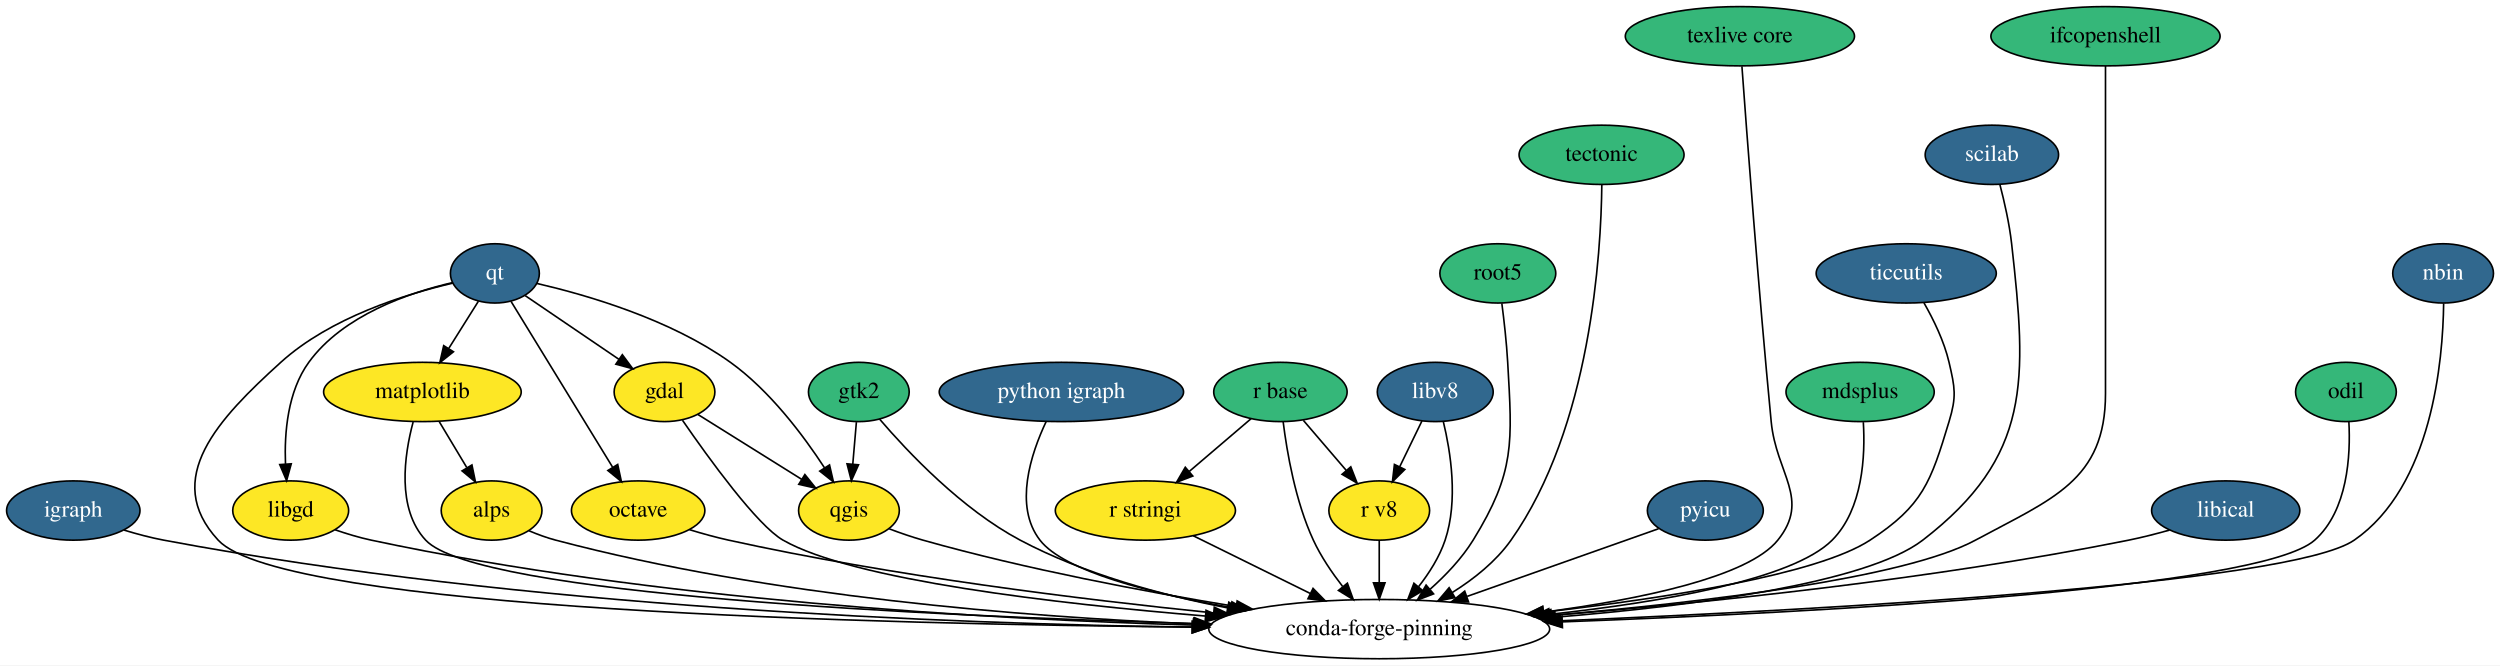
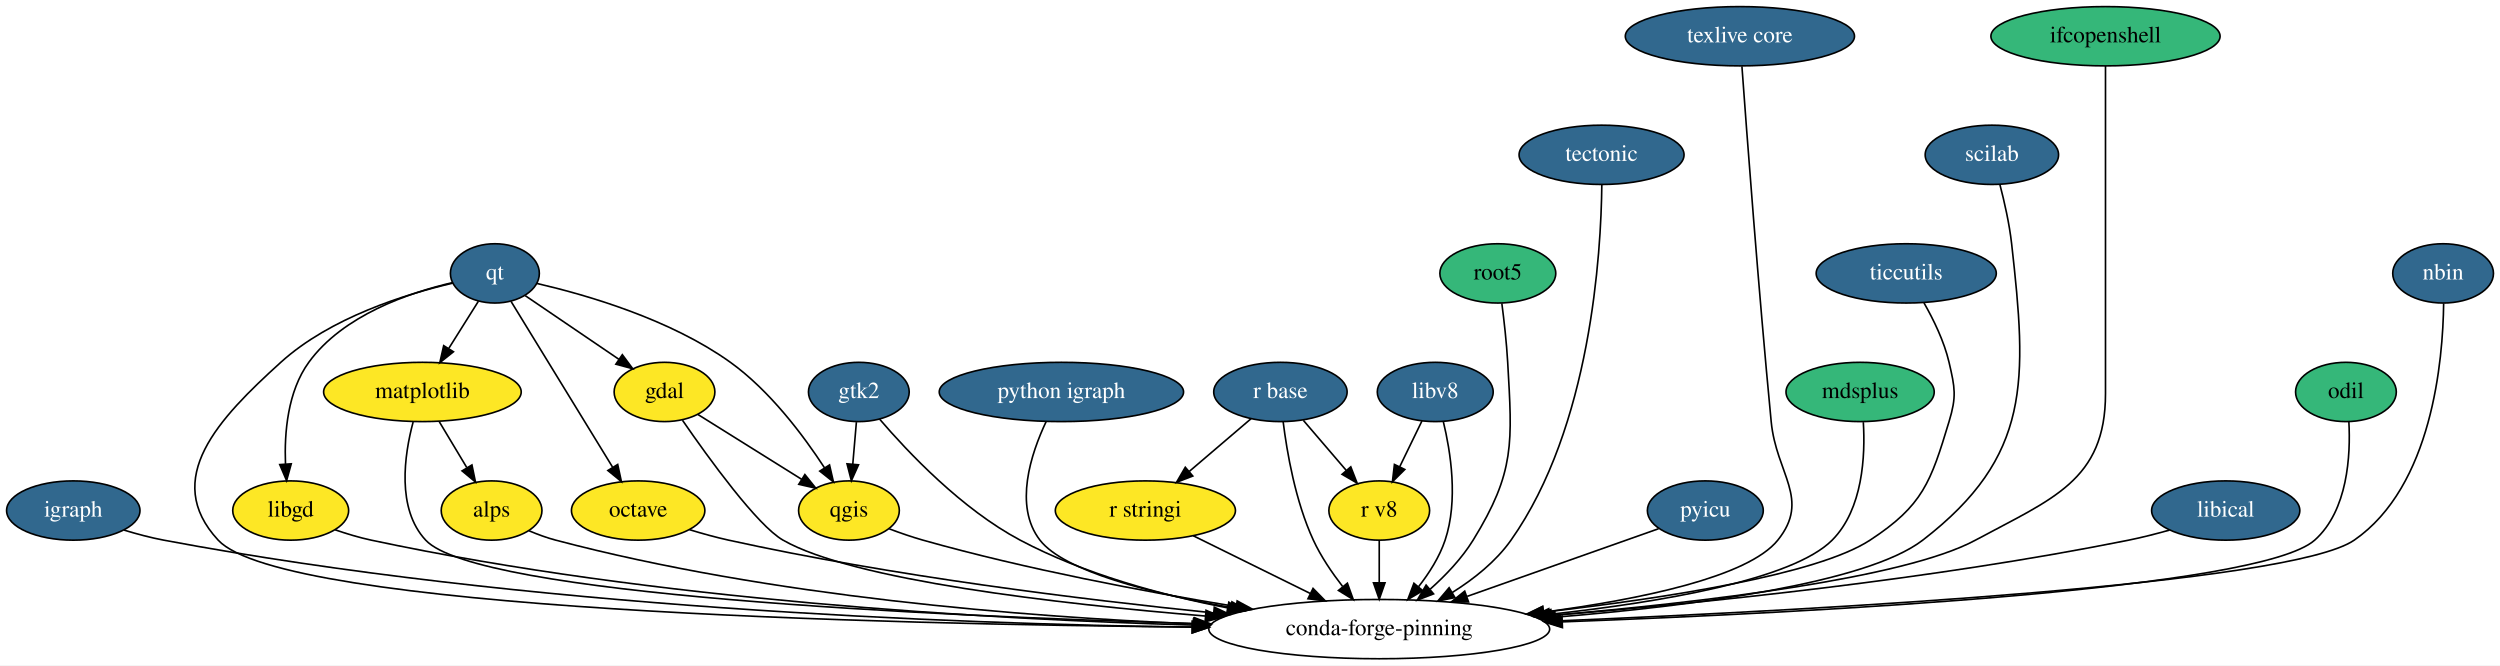
<svg xmlns="http://www.w3.org/2000/svg" xmlns:xlink="http://www.w3.org/1999/xlink" width="1518pt" height="404pt" viewBox="0.00 0.00 1518.05 404.00">
  <g id="graph0" class="graph" transform="scale(1 1) rotate(0) translate(4 400)">
    <polygon fill="white" stroke="transparent" points="-4,4 -4,-400 1514.05,-400 1514.05,4 -4,4" />
    <g id="node1" class="node">
      <g id="a_node1">
        <a xlink:href="https://github.com/conda-forge/gdal-feedstock" xlink:title="gdal">
          <ellipse fill="#fde725" stroke="black" cx="399.5" cy="-162" rx="30.59" ry="18" />
          <text text-anchor="middle" x="399.5" y="-158.3" font-family="Times,serif" font-size="14.00">gdal</text>
        </a>
      </g>
    </g>
    <g id="node2" class="node">
      <g id="a_node2">
        <a xlink:href="https://github.com/conda-forge/qgis-feedstock" xlink:title="qgis">
          <ellipse fill="#fde725" stroke="black" cx="511.5" cy="-90" rx="30.59" ry="18" />
          <text text-anchor="middle" x="511.5" y="-86.3" font-family="Times,serif" font-size="14.00">qgis</text>
        </a>
      </g>
    </g>
    <g id="edge1" class="edge">
      <path fill="none" stroke="black" d="M419.78,-148.32C437.38,-137.32 463.07,-121.27 482.78,-108.95" />
      <polygon fill="black" stroke="black" points="484.74,-111.85 491.37,-103.58 481.03,-105.91 484.74,-111.85" />
    </g>
    <g id="node3" class="node">
      <ellipse fill="none" stroke="black" cx="833.5" cy="-18" rx="103.5" ry="18" />
      <text text-anchor="middle" x="833.5" y="-14.3" font-family="Times,serif" font-size="14.00">conda-forge-pinning</text>
    </g>
    <g id="edge2" class="edge">
      <path fill="none" stroke="black" d="M410.39,-144.85C426.35,-121.71 455.87,-80.91 471.5,-72 514.12,-47.71 637.09,-33.44 727.94,-25.94" />
      <polygon fill="black" stroke="black" points="728.33,-29.42 738.01,-25.12 727.77,-22.44 728.33,-29.42" />
    </g>
    <g id="edge3" class="edge">
      <path fill="none" stroke="black" d="M536,-78.87C542.58,-76.39 549.75,-73.91 556.5,-72 619.16,-54.31 691.46,-40.7 746.48,-31.7" />
      <polygon fill="black" stroke="black" points="747.23,-35.13 756.55,-30.07 746.12,-28.21 747.23,-35.13" />
    </g>
    <g id="node4" class="node">
      <g id="a_node4">
        <a xlink:href="https://github.com/conda-forge/igraph-feedstock/pull/18" xlink:title="igraph">
          <ellipse fill="#31688e" stroke="black" cx="40.5" cy="-90" rx="40.5" ry="18" />
          <text text-anchor="middle" x="40.5" y="-86.3" font-family="Times,serif" font-size="14.00" fill="white">igraph</text>
        </a>
      </g>
    </g>
    <g id="edge4" class="edge">
      <path fill="none" stroke="black" d="M71.31,-78.12C79.12,-75.75 87.54,-73.49 95.5,-72 313.72,-31 573.71,-21.2 719.57,-19.16" />
      <polygon fill="black" stroke="black" points="719.92,-22.66 729.88,-19.03 719.83,-15.66 719.92,-22.66" />
    </g>
    <g id="node5" class="node">
      <g id="a_node5">
        <a xlink:href="https://github.com/conda-forge/libgd-feedstock" xlink:title="libgd">
          <ellipse fill="#fde725" stroke="black" cx="172.5" cy="-90" rx="35.19" ry="18" />
          <text text-anchor="middle" x="172.5" y="-86.3" font-family="Times,serif" font-size="14.00">libgd</text>
        </a>
      </g>
    </g>
    <g id="edge5" class="edge">
      <path fill="none" stroke="black" d="M199.37,-78.34C206.47,-75.89 214.19,-73.56 221.5,-72 392.95,-35.43 596.55,-23.97 720.32,-20.45" />
      <polygon fill="black" stroke="black" points="720.67,-23.95 730.57,-20.18 720.48,-16.95 720.67,-23.95" />
    </g>
    <g id="node6" class="node">
      <g id="a_node6">
        <a xlink:href="https://github.com/conda-forge/matplotlib-feedstock" xlink:title="matplotlib">
          <ellipse fill="#fde725" stroke="black" cx="252.5" cy="-162" rx="60" ry="18" />
          <text text-anchor="middle" x="252.5" y="-158.3" font-family="Times,serif" font-size="14.00">matplotlib</text>
        </a>
      </g>
    </g>
    <g id="edge6" class="edge">
      <path fill="none" stroke="black" d="M246.86,-143.77C241.51,-123.76 236.68,-91.09 254.5,-72 285.63,-38.65 561.53,-25.97 720.98,-21.4" />
      <polygon fill="black" stroke="black" points="721.41,-24.89 731.31,-21.11 721.21,-17.89 721.41,-24.89" />
    </g>
    <g id="node7" class="node">
      <g id="a_node7">
        <a xlink:href="https://github.com/conda-forge/alps-feedstock" xlink:title="alps">
          <ellipse fill="#fde725" stroke="black" cx="294.5" cy="-90" rx="30.59" ry="18" />
          <text text-anchor="middle" x="294.5" y="-86.3" font-family="Times,serif" font-size="14.00">alps</text>
        </a>
      </g>
    </g>
    <g id="edge7" class="edge">
      <path fill="none" stroke="black" d="M262.67,-144.05C267.69,-135.68 273.86,-125.4 279.42,-116.13" />
      <polygon fill="black" stroke="black" points="282.57,-117.68 284.72,-107.31 276.57,-114.08 282.57,-117.68" />
    </g>
    <g id="edge8" class="edge">
      <path fill="none" stroke="black" d="M317.18,-77.73C322.43,-75.51 328.07,-73.43 333.5,-72 463.57,-37.63 618.24,-25.43 720.76,-21.17" />
      <polygon fill="black" stroke="black" points="720.97,-24.67 730.82,-20.77 720.69,-17.67 720.97,-24.67" />
    </g>
    <g id="node8" class="node">
      <g id="a_node8">
        <a xlink:href="https://github.com/conda-forge/octave-feedstock" xlink:title="octave">
          <ellipse fill="#fde725" stroke="black" cx="383.5" cy="-90" rx="40.5" ry="18" />
          <text text-anchor="middle" x="383.5" y="-86.3" font-family="Times,serif" font-size="14.00">octave</text>
        </a>
      </g>
    </g>
    <g id="edge9" class="edge">
      <path fill="none" stroke="black" d="M414.67,-78.38C422.39,-76.02 430.69,-73.72 438.5,-72 537.49,-50.22 652.52,-36.01 732.83,-27.84" />
      <polygon fill="black" stroke="black" points="733.34,-31.31 742.94,-26.83 732.64,-24.34 733.34,-31.31" />
    </g>
    <g id="node9" class="node">
      <g id="a_node9">
        <a xlink:href="https://github.com/conda-forge/python-igraph-feedstock/pull/31" xlink:title="python igraph">
          <ellipse fill="#31688e" stroke="black" cx="640.5" cy="-162" rx="74.19" ry="18" />
          <text text-anchor="middle" x="640.5" y="-158.3" font-family="Times,serif" font-size="14.00" fill="white">python igraph</text>
        </a>
      </g>
    </g>
    <g id="edge10" class="edge">
      <path fill="none" stroke="black" d="M631.25,-144.03C622.05,-124.58 611.43,-92.73 627.5,-72 642.19,-53.06 694.94,-39.7 743.39,-31.13" />
      <polygon fill="black" stroke="black" points="744.06,-34.57 753.32,-29.43 742.88,-27.67 744.06,-34.57" />
    </g>
    <g id="node10" class="node">
      <g id="a_node10">
        <a xlink:href="https://github.com/conda-forge/qt-feedstock/pull/155" xlink:title="qt">
          <ellipse fill="#31688e" stroke="black" cx="296.5" cy="-234" rx="27" ry="18" />
          <text text-anchor="middle" x="296.5" y="-230.3" font-family="Times,serif" font-size="14.00" fill="white">qt</text>
        </a>
      </g>
    </g>
    <g id="edge11" class="edge">
      <path fill="none" stroke="black" d="M314.91,-220.49C330.73,-209.74 353.76,-194.09 371.8,-181.83" />
      <polygon fill="black" stroke="black" points="373.89,-184.63 380.2,-176.12 369.96,-178.85 373.89,-184.63" />
    </g>
    <g id="edge12" class="edge">
      <path fill="none" stroke="black" d="M321.96,-227.9C352.18,-220.92 403.05,-206.18 439.5,-180 463.44,-162.81 483.8,-135.67 496.7,-115.88" />
      <polygon fill="black" stroke="black" points="499.7,-117.69 502.09,-107.36 493.78,-113.94 499.7,-117.69" />
    </g>
    <g id="edge13" class="edge">
      <path fill="none" stroke="black" d="M270.97,-228.09C242.52,-221.47 196.57,-207.25 166.5,-180 128.79,-145.83 93.89,-109.31 128.5,-72 167.79,-29.64 530.65,-20.92 719.87,-19.27" />
      <polygon fill="black" stroke="black" points="720.16,-22.77 730.13,-19.19 720.1,-15.77 720.16,-22.77" />
    </g>
    <g id="edge14" class="edge">
      <path fill="none" stroke="black" d="M270.81,-228.42C244.38,-222.26 204.24,-208.59 183.5,-180 170.68,-162.33 168.6,-137.3 169.35,-118.29" />
      <polygon fill="black" stroke="black" points="172.85,-118.37 170.03,-108.16 165.87,-117.9 172.85,-118.37" />
    </g>
    <g id="edge15" class="edge">
      <path fill="none" stroke="black" d="M286.52,-217.12C281.21,-208.68 274.57,-198.1 268.56,-188.55" />
      <polygon fill="black" stroke="black" points="271.34,-186.4 263.06,-179.8 265.42,-190.13 271.34,-186.4" />
    </g>
    <g id="edge16" class="edge">
      <path fill="none" stroke="black" d="M306.31,-216.99C321.31,-192.51 350.07,-145.56 367.94,-116.4" />
      <polygon fill="black" stroke="black" points="371.08,-117.97 373.32,-107.61 365.11,-114.31 371.08,-117.97" />
    </g>
    <g id="node11" class="node">
      <g id="a_node11">
-         <a xlink:href="https://github.com/conda-forge/r-base-feedstock" xlink:title="r base">
-           <ellipse fill="#35b779" stroke="black" cx="773.5" cy="-162" rx="40.5" ry="18" />
-           <text text-anchor="middle" x="773.5" y="-158.3" font-family="Times,serif" font-size="14.00">r base</text>
+         <a xlink:href="https://github.com/conda-forge/r-base-feedstock/pull/130" xlink:title="r base">
+           <ellipse fill="#31688e" stroke="black" cx="773.5" cy="-162" rx="40.5" ry="18" />
+           <text text-anchor="middle" x="773.5" y="-158.3" font-family="Times,serif" font-size="14.00" fill="white">r base</text>
        </a>
      </g>
    </g>
    <g id="edge17" class="edge">
      <path fill="none" stroke="black" d="M775.16,-143.91C777.45,-125.46 782.58,-95.57 793.5,-72 798.08,-62.12 804.73,-52.31 811.29,-43.86" />
      <polygon fill="black" stroke="black" points="814.16,-45.89 817.75,-35.92 808.73,-41.47 814.16,-45.89" />
    </g>
    <g id="node12" class="node">
      <g id="a_node12">
        <a xlink:href="https://github.com/conda-forge/r-stringi-feedstock" xlink:title="r stringi">
          <ellipse fill="#fde725" stroke="black" cx="691.5" cy="-90" rx="54.69" ry="18" />
          <text text-anchor="middle" x="691.5" y="-86.3" font-family="Times,serif" font-size="14.00">r stringi</text>
        </a>
      </g>
    </g>
    <g id="edge18" class="edge">
      <path fill="none" stroke="black" d="M755.71,-145.81C744.73,-136.44 730.45,-124.25 718.15,-113.75" />
      <polygon fill="black" stroke="black" points="720.28,-110.96 710.4,-107.13 715.73,-116.29 720.28,-110.96" />
    </g>
    <g id="node13" class="node">
      <g id="a_node13">
        <a xlink:href="https://github.com/conda-forge/r-v8-feedstock" xlink:title="r v8">
          <ellipse fill="#fde725" stroke="black" cx="833.5" cy="-90" rx="30.59" ry="18" />
          <text text-anchor="middle" x="833.5" y="-86.3" font-family="Times,serif" font-size="14.00">r v8</text>
        </a>
      </g>
    </g>
    <g id="edge19" class="edge">
      <path fill="none" stroke="black" d="M787.42,-144.76C795.17,-135.71 804.97,-124.29 813.53,-114.3" />
      <polygon fill="black" stroke="black" points="816.22,-116.54 820.07,-106.67 810.91,-111.98 816.22,-116.54" />
    </g>
    <g id="edge20" class="edge">
      <path fill="none" stroke="black" d="M720.58,-74.67C741.05,-64.58 768.75,-50.92 791.6,-39.65" />
      <polygon fill="black" stroke="black" points="793.31,-42.71 800.74,-35.15 790.22,-36.43 793.31,-42.71" />
    </g>
    <g id="edge21" class="edge">
      <path fill="none" stroke="black" d="M833.5,-71.7C833.5,-63.98 833.5,-54.71 833.5,-46.11" />
      <polygon fill="black" stroke="black" points="837,-46.1 833.5,-36.1 830,-46.1 837,-46.1" />
    </g>
    <g id="node14" class="node">
      <g id="a_node14">
        <a xlink:href="https://github.com/conda-forge/root5-feedstock" xlink:title="root5">
          <ellipse fill="#35b779" stroke="black" cx="905.5" cy="-234" rx="35.19" ry="18" />
          <text text-anchor="middle" x="905.5" y="-230.3" font-family="Times,serif" font-size="14.00">root5</text>
        </a>
      </g>
    </g>
    <g id="edge22" class="edge">
      <path fill="none" stroke="black" d="M907.94,-215.86C909.29,-205.5 910.82,-192.02 911.5,-180 914.25,-131.18 916.17,-113.62 890.5,-72 883.68,-60.95 873.95,-50.73 864.46,-42.27" />
      <polygon fill="black" stroke="black" points="866.49,-39.4 856.6,-35.6 861.96,-44.74 866.49,-39.4" />
    </g>
    <g id="node15" class="node">
      <g id="a_node15">
-         <a xlink:href="https://github.com/conda-forge/tectonic-feedstock" xlink:title="tectonic">
-           <ellipse fill="#35b779" stroke="black" cx="968.5" cy="-306" rx="50.09" ry="18" />
-           <text text-anchor="middle" x="968.5" y="-302.3" font-family="Times,serif" font-size="14.00">tectonic</text>
+         <a xlink:href="https://github.com/conda-forge/tectonic-feedstock/pull/20" xlink:title="tectonic">
+           <ellipse fill="#31688e" stroke="black" cx="968.5" cy="-306" rx="50.09" ry="18" />
+           <text text-anchor="middle" x="968.5" y="-302.3" font-family="Times,serif" font-size="14.00" fill="white">tectonic</text>
        </a>
      </g>
    </g>
    <g id="edge23" class="edge">
      <path fill="none" stroke="black" d="M968.66,-287.73C968.22,-246.52 962.08,-140.73 913.5,-72 904.35,-59.05 890.95,-48.41 877.72,-40.14" />
      <polygon fill="black" stroke="black" points="879.49,-37.13 869.1,-35.06 875.93,-43.15 879.49,-37.13" />
    </g>
    <g id="node16" class="node">
      <g id="a_node16">
-         <a xlink:href="https://github.com/conda-forge/texlive-core-feedstock" xlink:title="texlive core">
-           <ellipse fill="#35b779" stroke="black" cx="1052.5" cy="-378" rx="69.59" ry="18" />
-           <text text-anchor="middle" x="1052.5" y="-374.3" font-family="Times,serif" font-size="14.00">texlive core</text>
+         <a xlink:href="https://github.com/conda-forge/texlive-core-feedstock/pull/38" xlink:title="texlive core">
+           <ellipse fill="#31688e" stroke="black" cx="1052.5" cy="-378" rx="69.59" ry="18" />
+           <text text-anchor="middle" x="1052.5" y="-374.3" font-family="Times,serif" font-size="14.00" fill="white">texlive core</text>
        </a>
      </g>
    </g>
    <g id="edge24" class="edge">
      <path fill="none" stroke="black" d="M1053.73,-359.74C1056.54,-321.08 1063.74,-224.6 1071.5,-144 1074.57,-112.1 1095.59,-96.97 1075.5,-72 1057.4,-49.51 991.75,-36.03 933.38,-28.3" />
      <polygon fill="black" stroke="black" points="933.7,-24.81 923.34,-27.02 932.81,-31.76 933.7,-24.81" />
    </g>
    <g id="node17" class="node">
      <g id="a_node17">
        <a xlink:href="https://github.com/conda-forge/pyicu-feedstock/pull/16" xlink:title="pyicu">
          <ellipse fill="#31688e" stroke="black" cx="1031.5" cy="-90" rx="35.19" ry="18" />
          <text text-anchor="middle" x="1031.5" y="-86.3" font-family="Times,serif" font-size="14.00" fill="white">pyicu</text>
        </a>
      </g>
    </g>
    <g id="edge25" class="edge">
      <path fill="none" stroke="black" d="M1003.13,-78.97C972.9,-68.28 924.33,-51.11 886.89,-37.88" />
      <polygon fill="black" stroke="black" points="887.74,-34.46 877.14,-34.43 885.4,-41.06 887.74,-34.46" />
    </g>
    <g id="node18" class="node">
      <g id="a_node18">
-         <a xlink:href="https://github.com/conda-forge/gtk2-feedstock" xlink:title="gtk2">
-           <ellipse fill="#35b779" stroke="black" cx="517.5" cy="-162" rx="30.59" ry="18" />
-           <text text-anchor="middle" x="517.5" y="-158.3" font-family="Times,serif" font-size="14.00">gtk2</text>
+         <a xlink:href="https://github.com/conda-forge/gtk2-feedstock/pull/16" xlink:title="gtk2">
+           <ellipse fill="#31688e" stroke="black" cx="517.5" cy="-162" rx="30.59" ry="18" />
+           <text text-anchor="middle" x="517.5" y="-158.3" font-family="Times,serif" font-size="14.00" fill="white">gtk2</text>
        </a>
      </g>
    </g>
    <g id="edge26" class="edge">
      <path fill="none" stroke="black" d="M516.02,-143.7C515.36,-135.98 514.56,-126.71 513.82,-118.11" />
      <polygon fill="black" stroke="black" points="517.31,-117.77 512.97,-108.1 510.33,-118.37 517.31,-117.77" />
    </g>
    <g id="edge27" class="edge">
      <path fill="none" stroke="black" d="M530.05,-145.57C547.22,-125.52 579.97,-90.85 615.5,-72 654.28,-51.42 701.16,-38.69 741.51,-30.88" />
      <polygon fill="black" stroke="black" points="742.15,-34.32 751.34,-29.05 740.87,-27.44 742.15,-34.32" />
    </g>
    <g id="node19" class="node">
      <g id="a_node19">
        <a xlink:href="https://github.com/conda-forge/mdsplus-feedstock" xlink:title="mdsplus">
          <ellipse fill="#35b779" stroke="black" cx="1125.5" cy="-162" rx="45" ry="18" />
          <text text-anchor="middle" x="1125.5" y="-158.3" font-family="Times,serif" font-size="14.00">mdsplus</text>
        </a>
      </g>
    </g>
    <g id="edge28" class="edge">
      <path fill="none" stroke="black" d="M1127.45,-143.67C1128.68,-123.57 1127.28,-90.81 1108.5,-72 1084.48,-47.94 1004.67,-34.36 937.17,-26.98" />
      <polygon fill="black" stroke="black" points="937.19,-23.46 926.88,-25.89 936.45,-30.42 937.19,-23.46" />
    </g>
    <g id="node20" class="node">
      <g id="a_node20">
        <a xlink:href="https://github.com/conda-forge/ticcutils-feedstock/pull/10" xlink:title="ticcutils">
          <ellipse fill="#31688e" stroke="black" cx="1153.5" cy="-234" rx="54.69" ry="18" />
          <text text-anchor="middle" x="1153.5" y="-230.3" font-family="Times,serif" font-size="14.00" fill="white">ticcutils</text>
        </a>
      </g>
    </g>
    <g id="edge29" class="edge">
      <path fill="none" stroke="black" d="M1164.28,-216.08C1170.03,-206.03 1176.53,-192.78 1179.5,-180 1183.12,-164.41 1184.14,-159.31 1179.5,-144 1168.36,-107.19 1163.68,-93.06 1131.5,-72 1099.37,-50.98 1006.83,-36.69 933.31,-28.29" />
      <polygon fill="black" stroke="black" points="933.39,-24.78 923.07,-27.15 932.62,-31.74 933.39,-24.78" />
    </g>
    <g id="node21" class="node">
      <g id="a_node21">
        <a xlink:href="https://github.com/conda-forge/scilab-feedstock/pull/14" xlink:title="scilab">
          <ellipse fill="#31688e" stroke="black" cx="1205.5" cy="-306" rx="40.5" ry="18" />
          <text text-anchor="middle" x="1205.5" y="-302.3" font-family="Times,serif" font-size="14.00" fill="white">scilab</text>
        </a>
      </g>
    </g>
    <g id="edge30" class="edge">
      <path fill="none" stroke="black" d="M1210.37,-287.98C1213.06,-277.67 1216.14,-264.19 1217.5,-252 1226.78,-168.99 1229.69,-122.94 1163.5,-72 1129.25,-45.65 1023.15,-32.02 940.4,-25.23" />
      <polygon fill="black" stroke="black" points="940.67,-21.74 930.43,-24.43 940.12,-28.72 940.67,-21.74" />
    </g>
    <g id="node22" class="node">
      <g id="a_node22">
        <a xlink:href="https://github.com/conda-forge/ifcopenshell-feedstock" xlink:title="ifcopenshell">
          <ellipse fill="#35b779" stroke="black" cx="1274.5" cy="-378" rx="69.59" ry="18" />
          <text text-anchor="middle" x="1274.5" y="-374.3" font-family="Times,serif" font-size="14.00">ifcopenshell</text>
        </a>
      </g>
    </g>
    <g id="edge31" class="edge">
      <path fill="none" stroke="black" d="M1274.5,-359.95C1274.5,-333.29 1274.5,-280.11 1274.5,-235 1274.5,-235 1274.5,-235 1274.5,-161 1274.5,-108.11 1242.04,-97.13 1195.5,-72 1152.2,-48.62 1028.71,-34.13 937.96,-26.33" />
      <polygon fill="black" stroke="black" points="938.15,-22.83 927.89,-25.48 937.56,-29.81 938.15,-22.83" />
    </g>
    <g id="node23" class="node">
      <g id="a_node23">
        <a xlink:href="https://github.com/conda-forge/libical-feedstock/pull/7" xlink:title="libical">
          <ellipse fill="#31688e" stroke="black" cx="1347.5" cy="-90" rx="45" ry="18" />
          <text text-anchor="middle" x="1347.5" y="-86.3" font-family="Times,serif" font-size="14.00" fill="white">libical</text>
        </a>
      </g>
    </g>
    <g id="edge32" class="edge">
      <path fill="none" stroke="black" d="M1313.42,-78.15C1305.31,-75.86 1296.65,-73.64 1288.5,-72 1169.57,-48.11 1030.83,-33.87 938.12,-26.27" />
      <polygon fill="black" stroke="black" points="938.14,-22.76 927.89,-25.44 937.57,-29.73 938.14,-22.76" />
    </g>
    <g id="node24" class="node">
      <g id="a_node24">
        <a xlink:href="https://github.com/conda-forge/libv8-feedstock/pull/12" xlink:title="libv8">
          <ellipse fill="#31688e" stroke="black" cx="867.5" cy="-162" rx="35.19" ry="18" />
          <text text-anchor="middle" x="867.5" y="-158.3" font-family="Times,serif" font-size="14.00" fill="white">libv8</text>
        </a>
      </g>
    </g>
    <g id="edge33" class="edge">
      <path fill="none" stroke="black" d="M872.39,-144.11C876.84,-125.83 881.57,-96.08 873.5,-72 870.09,-61.83 863.88,-52.06 857.36,-43.73" />
      <polygon fill="black" stroke="black" points="859.92,-41.35 850.82,-35.93 854.56,-45.84 859.92,-41.35" />
    </g>
    <g id="edge34" class="edge">
      <path fill="none" stroke="black" d="M859.44,-144.41C855.42,-136.13 850.46,-125.92 845.96,-116.66" />
      <polygon fill="black" stroke="black" points="849.02,-114.94 841.5,-107.47 842.72,-117.99 849.02,-114.94" />
    </g>
    <g id="node25" class="node">
      <g id="a_node25">
        <a xlink:href="https://github.com/conda-forge/odil-feedstock" xlink:title="odil">
          <ellipse fill="#35b779" stroke="black" cx="1420.5" cy="-162" rx="30.59" ry="18" />
          <text text-anchor="middle" x="1420.5" y="-158.3" font-family="Times,serif" font-size="14.00">odil</text>
        </a>
      </g>
    </g>
    <g id="edge35" class="edge">
      <path fill="none" stroke="black" d="M1422.28,-144.02C1423.39,-123.63 1421.69,-89.95 1401.5,-72 1368.16,-42.36 1100.41,-28.19 944.71,-22.39" />
      <polygon fill="black" stroke="black" points="944.74,-18.89 934.62,-22.02 944.49,-25.89 944.74,-18.89" />
    </g>
    <g id="node26" class="node">
      <g id="a_node26">
        <a xlink:href="https://github.com/conda-forge/nbin-feedstock/pull/1" xlink:title="nbin">
          <ellipse fill="#31688e" stroke="black" cx="1479.5" cy="-234" rx="30.59" ry="18" />
          <text text-anchor="middle" x="1479.5" y="-230.3" font-family="Times,serif" font-size="14.00" fill="white">nbin</text>
        </a>
      </g>
    </g>
    <g id="edge36" class="edge">
      <path fill="none" stroke="black" d="M1479.83,-215.76C1479.42,-181.36 1472.95,-104.72 1425.5,-72 1386.88,-45.36 1104.31,-29.82 943.92,-23.06" />
      <polygon fill="black" stroke="black" points="943.68,-19.54 933.54,-22.62 943.39,-26.54 943.68,-19.54" />
    </g>
  </g>
</svg>
